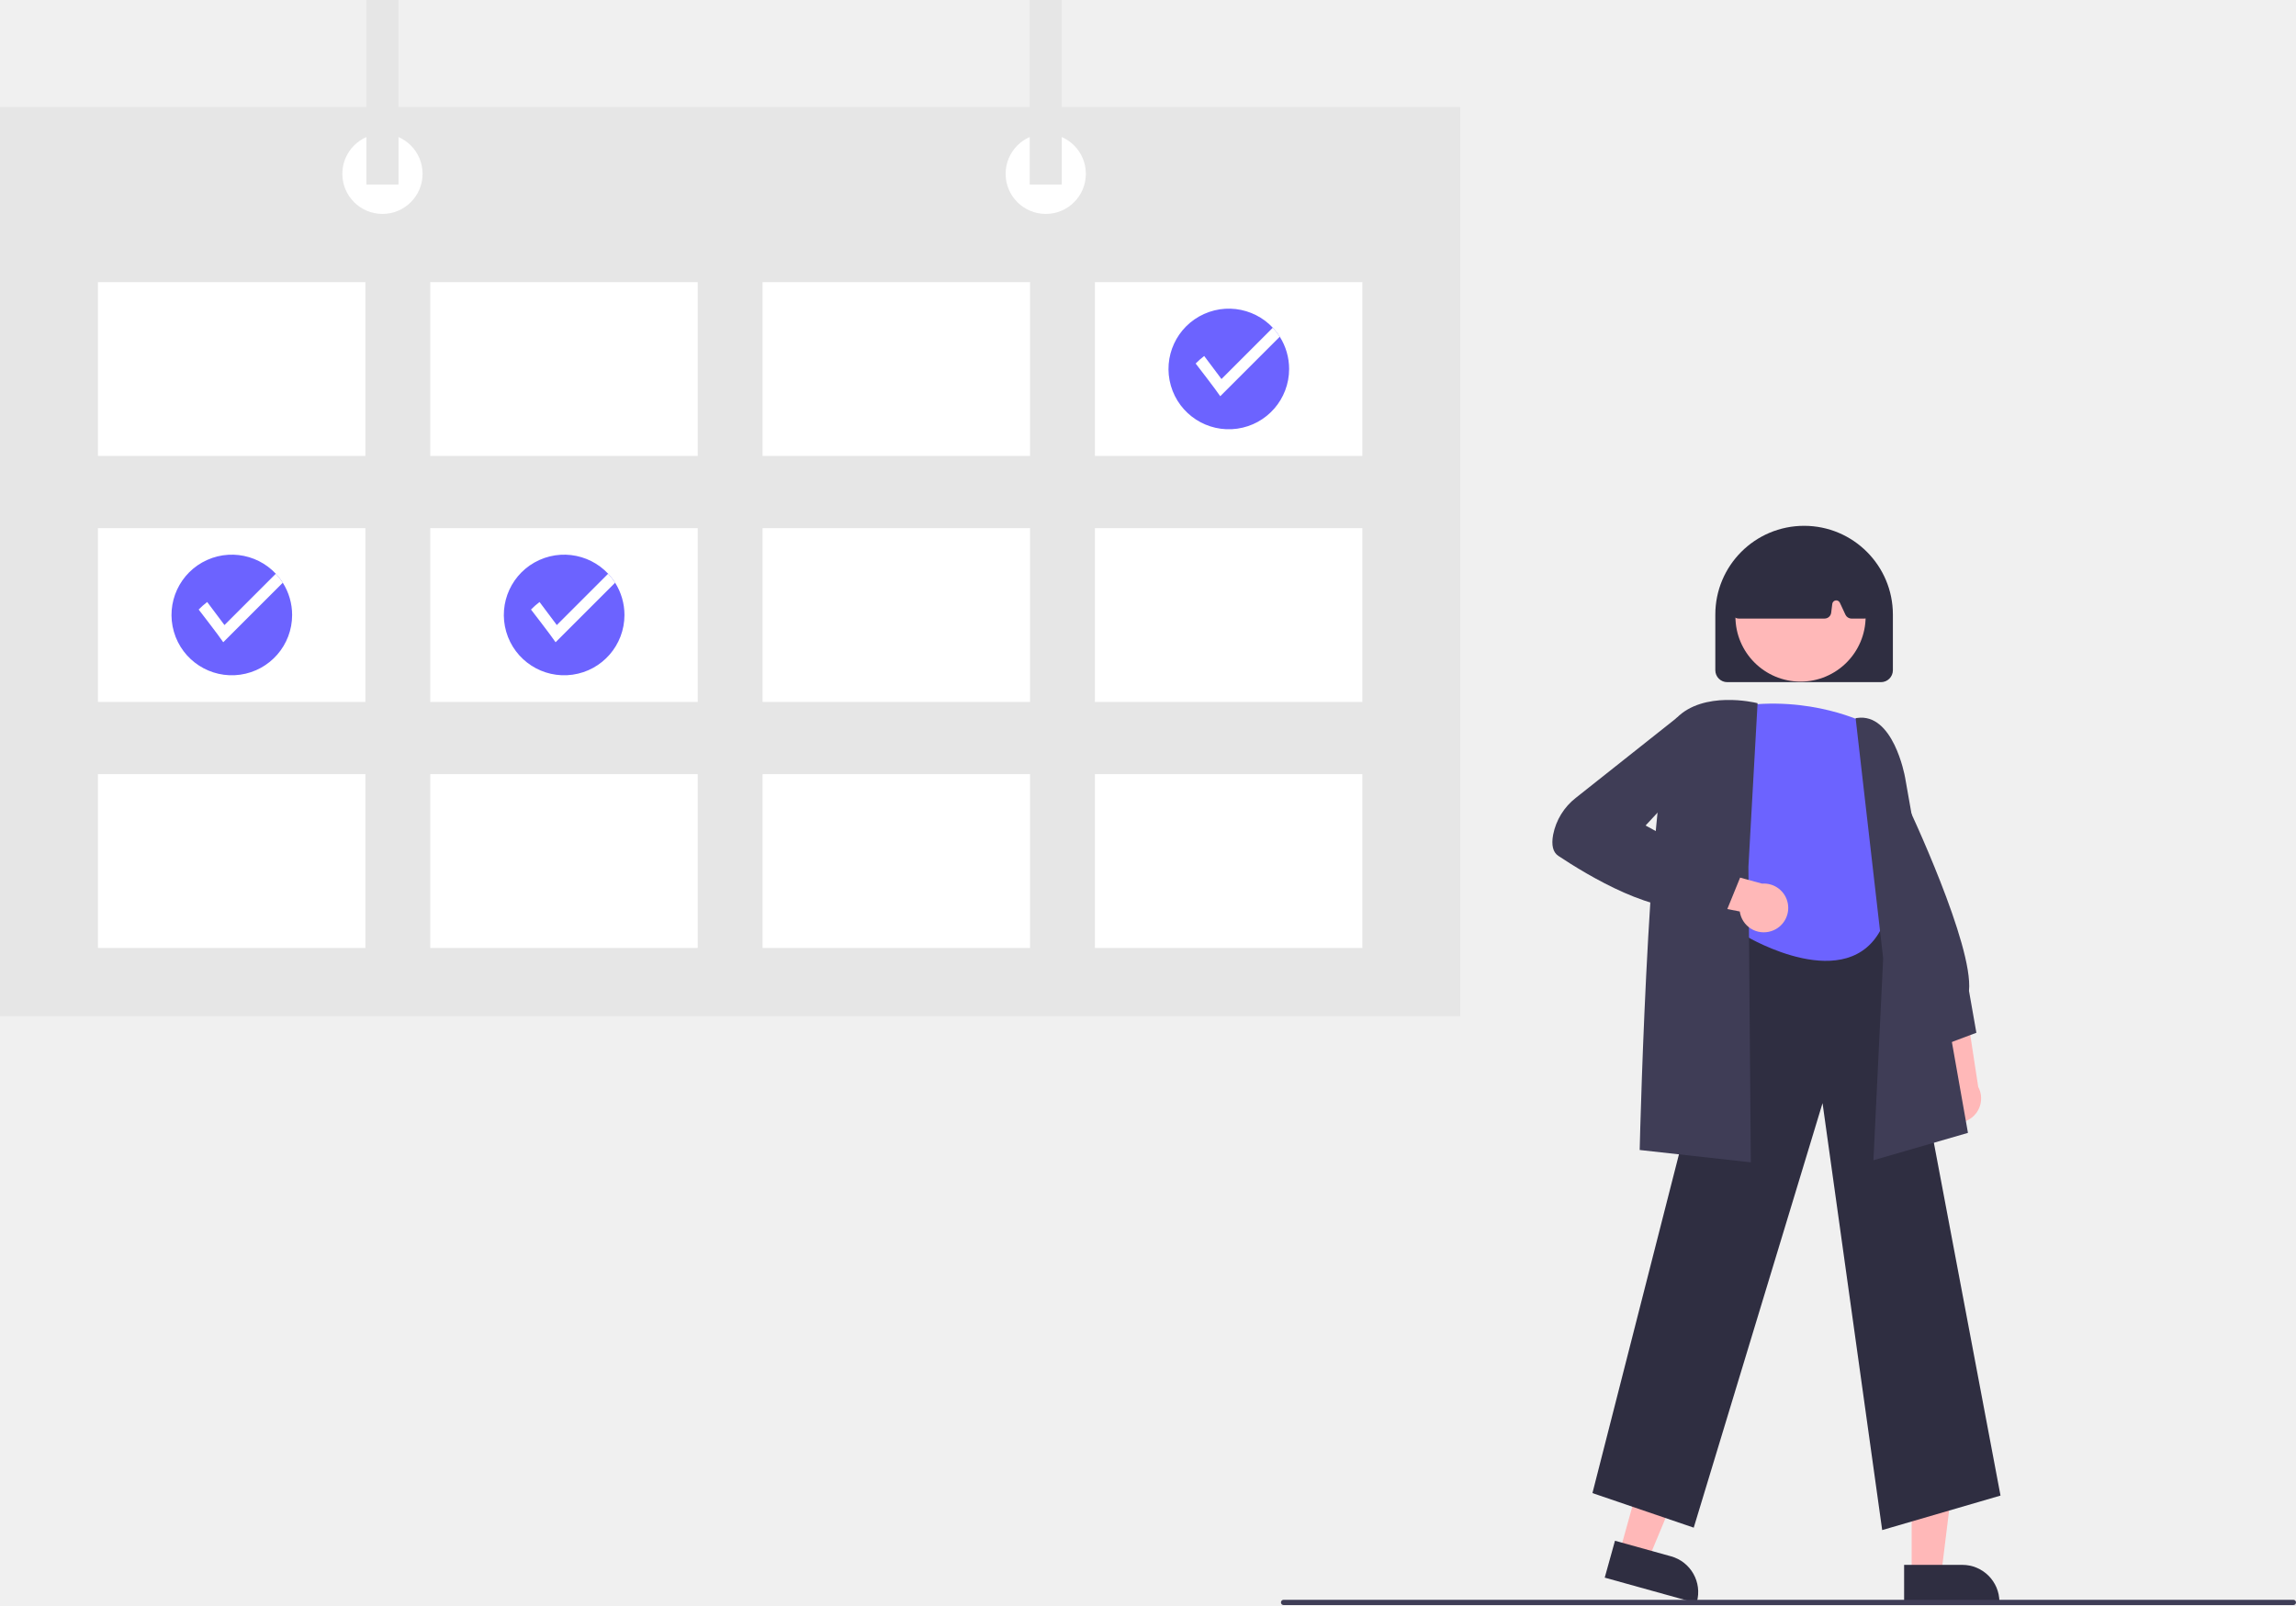
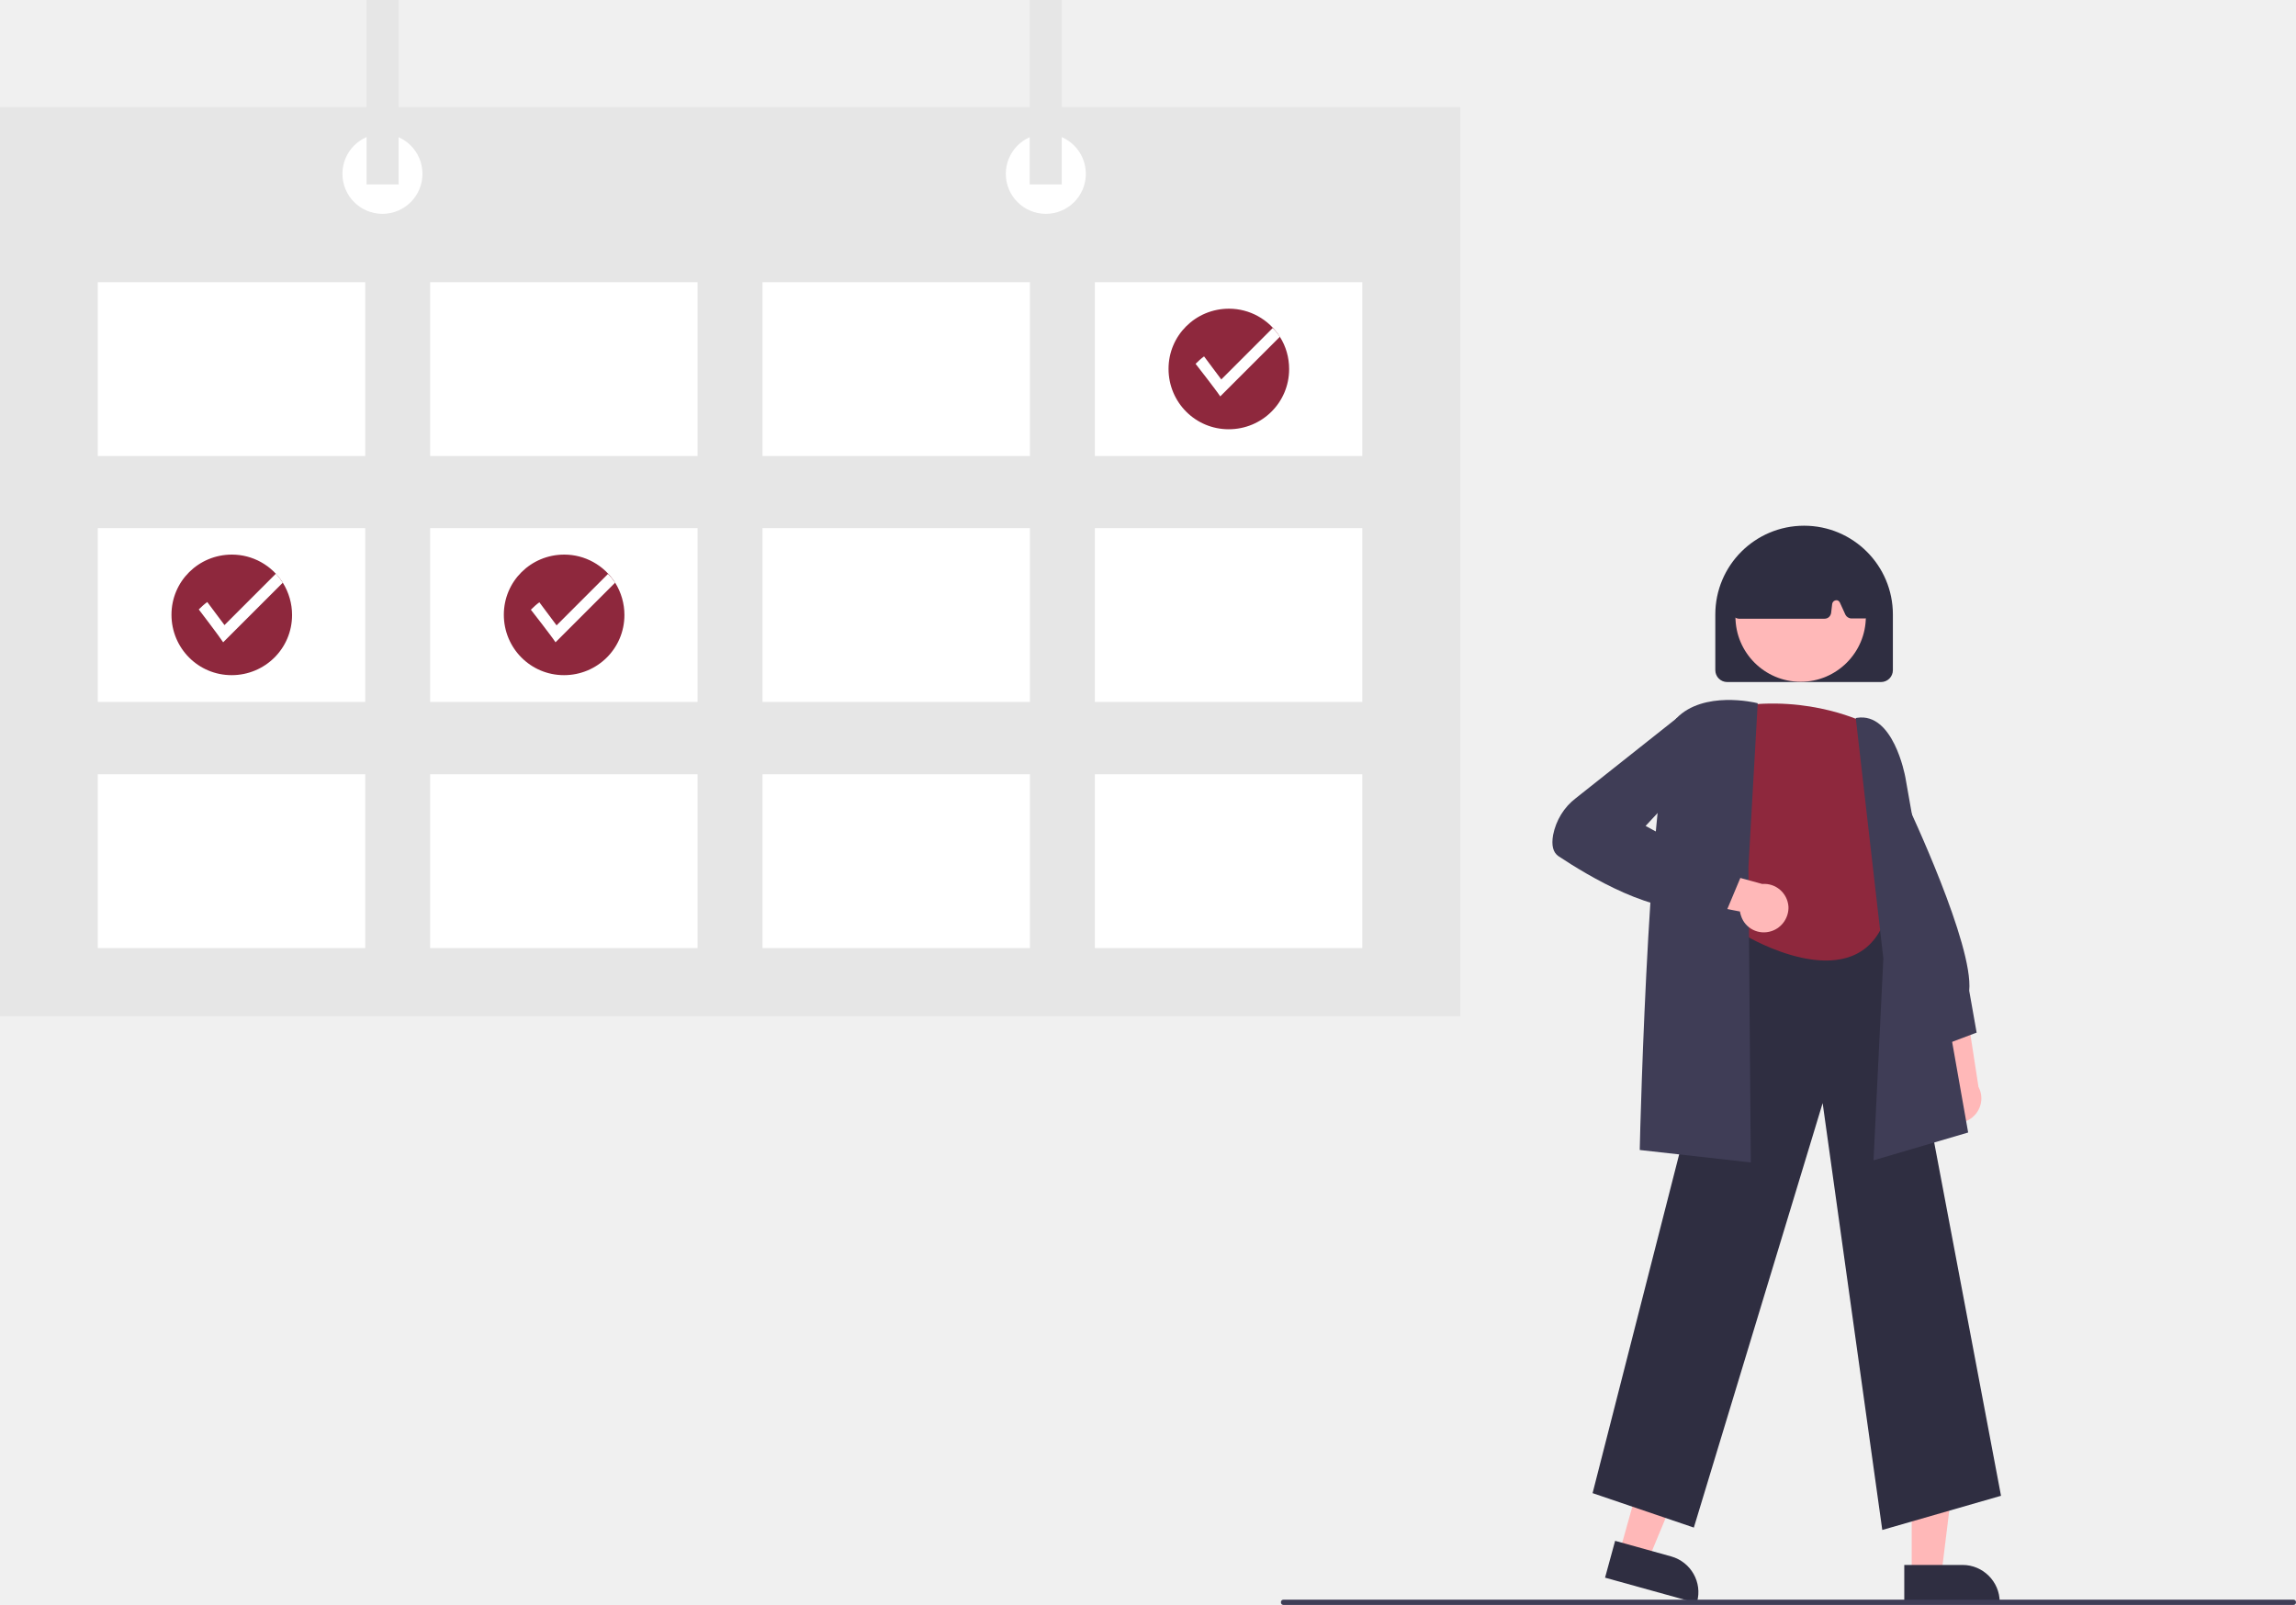
- <svg xmlns="http://www.w3.org/2000/svg" id="b954c258-ebd6-43b8-aaa6-ec167673194d" data-name="Layer 1" width="866.331" height="605.74" viewBox="0 0 866.331 605.74">
-   <path d="M898.303,567.789a9.146,9.146,0,0,1,1.931-13.891l-7.252-31.682,15.819,5.918,4.461,29.178a9.195,9.195,0,0,1-14.959,10.476Z" transform="translate(-166.8347 -147.13)" fill="#ffb8b8" />
-   <path d="M897.209,542.644l-13.906-26.885,1.881-67.697.894,1.883c1.041,2.193,25.44,53.846,23.7,71.138l2.789,15.802Z" transform="translate(-166.8347 -147.13)" fill="#3f3d56" />
-   <polygon points="721.307 594.201 732.458 594.201 737.762 551.192 721.305 551.193 721.307 594.201" fill="#ffb8b8" />
-   <path d="M885.298,737.691l21.959-.001h.002a13.994,13.994,0,0,1,13.994,13.994v.455l-35.954.002Z" transform="translate(-166.8347 -147.13)" fill="#2f2e41" />
-   <polygon points="611.134 585.727 621.877 588.714 638.511 548.699 622.655 544.29 611.134 585.727" fill="#ffb8b8" />
-   <path d="M776.204,728.588,797.36,734.47l.001 0a13.994,13.994,0,0,1,9.733,17.231l-.122.438-34.64-9.631Z" transform="translate(-166.8347 -147.13)" fill="#2f2e41" />
-   <path d="M877.024,724.564l-22.504-161.126L805.916,723.653l-38.217-13.05,54.775-214.533.36-.025,57.381-3.991,41.457,219.488Z" transform="translate(-166.8347 -147.13)" fill="#2f2e41" />
-   <path d="M871.073,420.145s-20.919-10.914-49.114-6.367c0,0-15.007,36.205,0,50.618l4.093,36.241s38.2,22.738,50.933-3.638l-1.819-30.014s9.095-14.395,1.819-24.933A34.821,34.821,0,0,1,871.073,420.145Z" transform="translate(-166.8347 -147.13)" fill="#6c63ff" />
-   <path d="M873.723,584.987l3.672-76.188-10.391-90.634.477-.072c13.631-2.055,18.003,21.428,18.182,22.428l23.726,134.142Z" transform="translate(-166.8347 -147.13)" fill="#3f3d56" />
-   <path d="M827.466,585.781l-41.943-4.66.011-.458c.149-6.209,3.759-152.204,13.875-162.544,10.176-10.401,29.377-5.901,30.19-5.703l.405.098-3.451,61.776Z" transform="translate(-166.8347 -147.13)" fill="#3f3d56" />
-   <path d="M835.191,498.523a9.146,9.146,0,0,1-11.907-7.409l-31.895-6.249,11.835-12.049,28.473,7.781a9.195,9.195,0,0,1,3.493,17.925Z" transform="translate(-166.8347 -147.13)" fill="#ffb8b8" />
-   <path d="M818.171,491.209,807.779,488.975c-15.342,4.614-42.122-11.63-52.946-18.845-2.037-1.357-2.697-4.047-1.964-7.994a23.31,23.31,0,0,1,8.567-13.915l38.12-30.225,9.622-1.609,2.858,16.195L787.748,458.668l35.752,19.46Z" transform="translate(-166.8347 -147.13)" fill="#3f3d56" />
-   <path d="M814.061,400.068v-21a33.5,33.5,0,1,1,67,0v21a4.505,4.505,0,0,1-4.5,4.5h-58A4.505,4.505,0,0,1,814.061,400.068Z" transform="translate(-166.8347 -147.13)" fill="#2f2e41" />
-   <circle cx="679.38" cy="232.671" r="24.561" fill="#ffb8b8" />
-   <path d="M820.979,379.706a2.5,2.5,0,0,1-.585-1.993l2.909-20.26a2.504,2.504,0,0,1,1.415-1.919c14.85-6.95,29.91-6.959,44.76-.026a2.519,2.519,0,0,1,1.429,2.036L872.849,377.83a2.5,2.5,0,0,1-2.489,2.738h-4.926a2.51,2.51,0,0,1-2.265-1.442l-2.126-4.555a1.5,1.5,0,0,0-2.848.448l-.42,3.358a2.504,2.504,0,0,1-2.481,2.19H822.869A2.5,2.5,0,0,1,820.979,379.706Z" transform="translate(-166.8347 -147.13)" fill="#2f2e41" />
-   <rect y="40.366" width="551" height="343.114" fill="#e6e6e6" />
-   <rect x="36.949" y="106.466" width="100.916" height="65.595" fill="#fff" />
-   <rect x="162.344" y="106.466" width="100.916" height="65.595" fill="#fff" />
-   <rect x="287.74" y="106.466" width="100.916" height="65.595" fill="#fff" />
-   <rect x="413.135" y="106.466" width="100.916" height="65.595" fill="#fff" />
-   <rect x="36.949" y="199.309" width="100.916" height="65.595" fill="#fff" />
-   <rect x="162.344" y="199.309" width="100.916" height="65.595" fill="#fff" />
-   <rect x="287.74" y="199.309" width="100.916" height="65.595" fill="#fff" />
-   <rect x="413.135" y="199.309" width="100.916" height="65.595" fill="#fff" />
-   <rect x="36.949" y="292.151" width="100.916" height="65.595" fill="#fff" />
-   <rect x="162.344" y="292.151" width="100.916" height="65.595" fill="#fff" />
-   <rect x="287.74" y="292.151" width="100.916" height="65.595" fill="#fff" />
-   <rect x="413.135" y="292.151" width="100.916" height="65.595" fill="#fff" />
-   <circle cx="144.31" cy="65.595" r="15.137" fill="#fff" />
-   <circle cx="394.581" cy="65.595" r="15.137" fill="#fff" />
-   <rect x="138.255" width="12.11" height="69.632" fill="#e6e6e6" />
-   <rect x="388.526" width="12.11" height="69.632" fill="#e6e6e6" />
-   <path d="M653.249,286.394a22.757,22.757,0,1,1-3.527-12.19A22.757,22.757,0,0,1,653.249,286.394Z" transform="translate(-166.8347 -147.13)" fill="#6c63ff" />
-   <path d="M649.722,274.203l-22.464,22.46c-1.412-2.186-9.278-12.344-9.278-12.344A31.827,31.827,0,0,1,621.2,281.477l6.523,8.697,19.369-19.369A22.727,22.727,0,0,1,649.722,274.203Z" transform="translate(-166.8347 -147.13)" fill="#fff" />
-   <path d="M402.458,379.236a22.757,22.757,0,1,1-3.527-12.19A22.757,22.757,0,0,1,402.458,379.236Z" transform="translate(-166.8347 -147.13)" fill="#6c63ff" />
-   <path d="M398.931,367.046l-22.464,22.46c-1.412-2.186-9.278-12.344-9.278-12.344a31.827,31.827,0,0,1,3.22-2.842l6.523,8.697,19.369-19.369A22.726,22.726,0,0,1,398.931,367.046Z" transform="translate(-166.8347 -147.13)" fill="#fff" />
-   <path d="M277.062,379.236a22.757,22.757,0,1,1-3.527-12.19A22.757,22.757,0,0,1,277.062,379.236Z" transform="translate(-166.8347 -147.13)" fill="#6c63ff" />
-   <path d="M273.535,367.046l-22.464,22.46c-1.412-2.186-9.278-12.344-9.278-12.344a31.827,31.827,0,0,1,3.22-2.842l6.523,8.697,19.369-19.369A22.727,22.727,0,0,1,273.535,367.046Z" transform="translate(-166.8347 -147.13)" fill="#fff" />
-   <path d="M1032.165,752.87h-381a1,1,0,0,1,0-2h381a1,1,0,0,1,0,2Z" transform="translate(-166.8347 -147.13)" fill="#3f3d56" />
+ <svg xmlns="http://www.w3.org/2000/svg" version="1.1" id="b954c258-ebd6-43b8-aaa6-ec167673194d" x="0px" y="0px" viewBox="0 0 866.3 605.7" style="enable-background:new 0 0 866.3 605.7;" xml:space="preserve">
+   <style type="text/css">
+ 	.st0{fill:#FFB8B8;}
+ 	.st1{fill:#3F3D56;}
+ 	.st2{fill:#2F2E41;}
+ 	.st3{fill:#8E283D;}
+ 	.st4{fill:#E6E6E6;}
+ 	.st5{fill:#FFFFFF;}
+ </style>
+   <path class="st0" d="M731.5,420.7c-3.4-3.7-3.1-9.5,0.6-12.9c0.4-0.4,0.8-0.7,1.3-1l-7.3-31.7L742,381l4.5,29.2  c2.4,4.5,0.7,10-3.8,12.5C738.9,424.6,734.3,423.8,731.5,420.7L731.5,420.7z" />
+   <path class="st1" d="M730.4,395.5l-13.9-26.9l1.9-67.7l0.9,1.9c1,2.2,25.4,53.8,23.7,71.1l2.8,15.8L730.4,395.5z" />
+   <polygon class="st0" points="721.3,594.2 732.5,594.2 737.8,551.2 721.3,551.2 " />
+   <path class="st2" d="M718.5,590.6l22,0h0c7.7,0,14,6.3,14,14v0.5l-36,0L718.5,590.6z" />
+   <polygon class="st0" points="611.1,585.7 621.9,588.7 638.5,548.7 622.7,544.3 " />
+   <path class="st2" d="M609.4,581.5l21.2,5.9l0,0c7.4,2.1,11.8,9.8,9.7,17.2l-0.1,0.4l-34.6-9.6L609.4,581.5z" />
+   <path class="st2" d="M710.2,577.4l-22.5-161.1l-48.6,160.2l-38.2-13l54.8-214.5l0.4,0l57.4-4l41.5,219.5L710.2,577.4z" />
+   <path class="st3" d="M704.2,273c0,0-20.9-10.9-49.1-6.4c0,0-15,36.2,0,50.6l4.1,36.2c0,0,38.2,22.7,50.9-3.6l-1.8-30  c0,0,9.1-14.4,1.8-24.9C705.8,288.5,703.7,280.8,704.2,273z" />
+   <path class="st1" d="M706.9,437.9l3.7-76.2L700.2,271l0.5-0.1c13.6-2.1,18,21.4,18.2,22.4l23.7,134.1L706.9,437.9z" />
+   <path class="st1" d="M660.6,438.7l-41.9-4.7l0-0.5c0.1-6.2,3.8-152.2,13.9-162.5c10.2-10.4,29.4-5.9,30.2-5.7l0.4,0.1l-3.5,61.8  L660.6,438.7z" />
+   <path class="st0" d="M668.4,351.4c-4.8,1.6-10-1-11.5-5.8c-0.2-0.5-0.3-1-0.4-1.6l-31.9-6.2l11.8-12l28.5,7.8  c5.1-0.4,9.5,3.4,9.9,8.5C675,346.2,672.4,350.1,668.4,351.4L668.4,351.4z" />
+   <path class="st1" d="M651.3,344.1l-10.4-2.2c-15.3,4.6-42.1-11.6-52.9-18.8c-2-1.4-2.7-4-2-8c1.1-5.5,4.1-10.5,8.6-13.9l38.1-30.2  l9.6-1.6l2.9,16.2l-24.3,26.1l35.8,19.5L651.3,344.1z" />
+   <path class="st2" d="M647.2,252.9v-21c0-18.5,15-33.5,33.5-33.5s33.5,15,33.5,33.5v21c0,2.5-2,4.5-4.5,4.5h-58  C649.2,257.4,647.2,255.4,647.2,252.9z" />
+   <circle class="st0" cx="679.4" cy="232.7" r="24.6" />
+   <path class="st2" d="M654.1,232.6c-0.5-0.5-0.7-1.3-0.6-2l2.9-20.3c0.1-0.8,0.6-1.6,1.4-1.9c14.9-7,29.9-7,44.8,0  c0.8,0.4,1.3,1.2,1.4,2l1.9,20.3c0.1,1.4-0.9,2.6-2.2,2.7c-0.1,0-0.2,0-0.2,0h-4.9c-1,0-1.9-0.6-2.3-1.4l-2.1-4.6  c-0.4-0.8-1.2-1.1-2-0.7c-0.5,0.2-0.8,0.7-0.9,1.2l-0.4,3.4c-0.2,1.3-1.2,2.2-2.5,2.2H656C655.3,233.4,654.6,233.1,654.1,232.6z" />
+   <rect y="40.4" class="st4" width="551" height="343.1" />
+   <rect x="36.9" y="106.5" class="st5" width="100.9" height="65.6" />
+   <rect x="162.3" y="106.5" class="st5" width="100.9" height="65.6" />
+   <rect x="287.7" y="106.5" class="st5" width="100.9" height="65.6" />
+   <rect x="413.1" y="106.5" class="st5" width="100.9" height="65.6" />
+   <rect x="36.9" y="199.3" class="st5" width="100.9" height="65.6" />
+   <rect x="162.3" y="199.3" class="st5" width="100.9" height="65.6" />
+   <rect x="287.7" y="199.3" class="st5" width="100.9" height="65.6" />
+   <rect x="413.1" y="199.3" class="st5" width="100.9" height="65.6" />
+   <rect x="36.9" y="292.2" class="st5" width="100.9" height="65.6" />
+   <rect x="162.3" y="292.2" class="st5" width="100.9" height="65.6" />
+   <rect x="287.7" y="292.2" class="st5" width="100.9" height="65.6" />
+   <rect x="413.1" y="292.2" class="st5" width="100.9" height="65.6" />
+   <circle class="st5" cx="144.3" cy="65.6" r="15.1" />
+   <circle class="st5" cx="394.6" cy="65.6" r="15.1" />
+   <rect x="138.3" class="st4" width="12.1" height="69.6" />
+   <rect x="388.5" class="st4" width="12.1" height="69.6" />
+   <path class="st3" d="M486.4,139.3c0,12.6-10.2,22.7-22.8,22.7c-12.6,0-22.7-10.2-22.7-22.8c0-12.6,10.2-22.7,22.8-22.7  c7.8,0,15,4,19.2,10.6C485.2,130.7,486.4,134.9,486.4,139.3z" />
+   <path class="st5" d="M482.9,127.1l-22.5,22.5c-1.4-2.2-9.3-12.3-9.3-12.3c1-1,2.1-2,3.2-2.8l6.5,8.7l19.4-19.4  C481.2,124.7,482.1,125.9,482.9,127.1z" />
+   <path class="st3" d="M235.6,232.1c0,12.6-10.2,22.7-22.8,22.7c-12.6,0-22.7-10.2-22.7-22.8c0-12.6,10.2-22.7,22.8-22.7  c7.8,0,15,4,19.2,10.6C234.4,223.6,235.6,227.8,235.6,232.1z" />
+   <path class="st5" d="M232.1,219.9l-22.5,22.5c-1.4-2.2-9.3-12.3-9.3-12.3c1-1,2.1-2,3.2-2.8l6.5,8.7l19.4-19.4  C230.4,217.6,231.3,218.7,232.1,219.9z" />
+   <path class="st3" d="M110.2,232.1c0,12.6-10.2,22.7-22.8,22.7c-12.6,0-22.7-10.2-22.7-22.8c0-12.6,10.2-22.7,22.8-22.7  c7.8,0,15,4,19.2,10.6C109,223.6,110.2,227.8,110.2,232.1z" />
+   <path class="st5" d="M106.7,219.9l-22.5,22.5C82.8,240.2,75,230,75,230c1-1,2.1-2,3.2-2.8l6.5,8.7l19.4-19.4  C105.1,217.6,105.9,218.7,106.7,219.9z" />
+   <path class="st1" d="M865.3,605.7h-381c-0.6,0-1-0.4-1-1c0-0.6,0.4-1,1-1h381c0.6,0,1,0.4,1,1C866.3,605.3,865.9,605.7,865.3,605.7z  " />
</svg>
